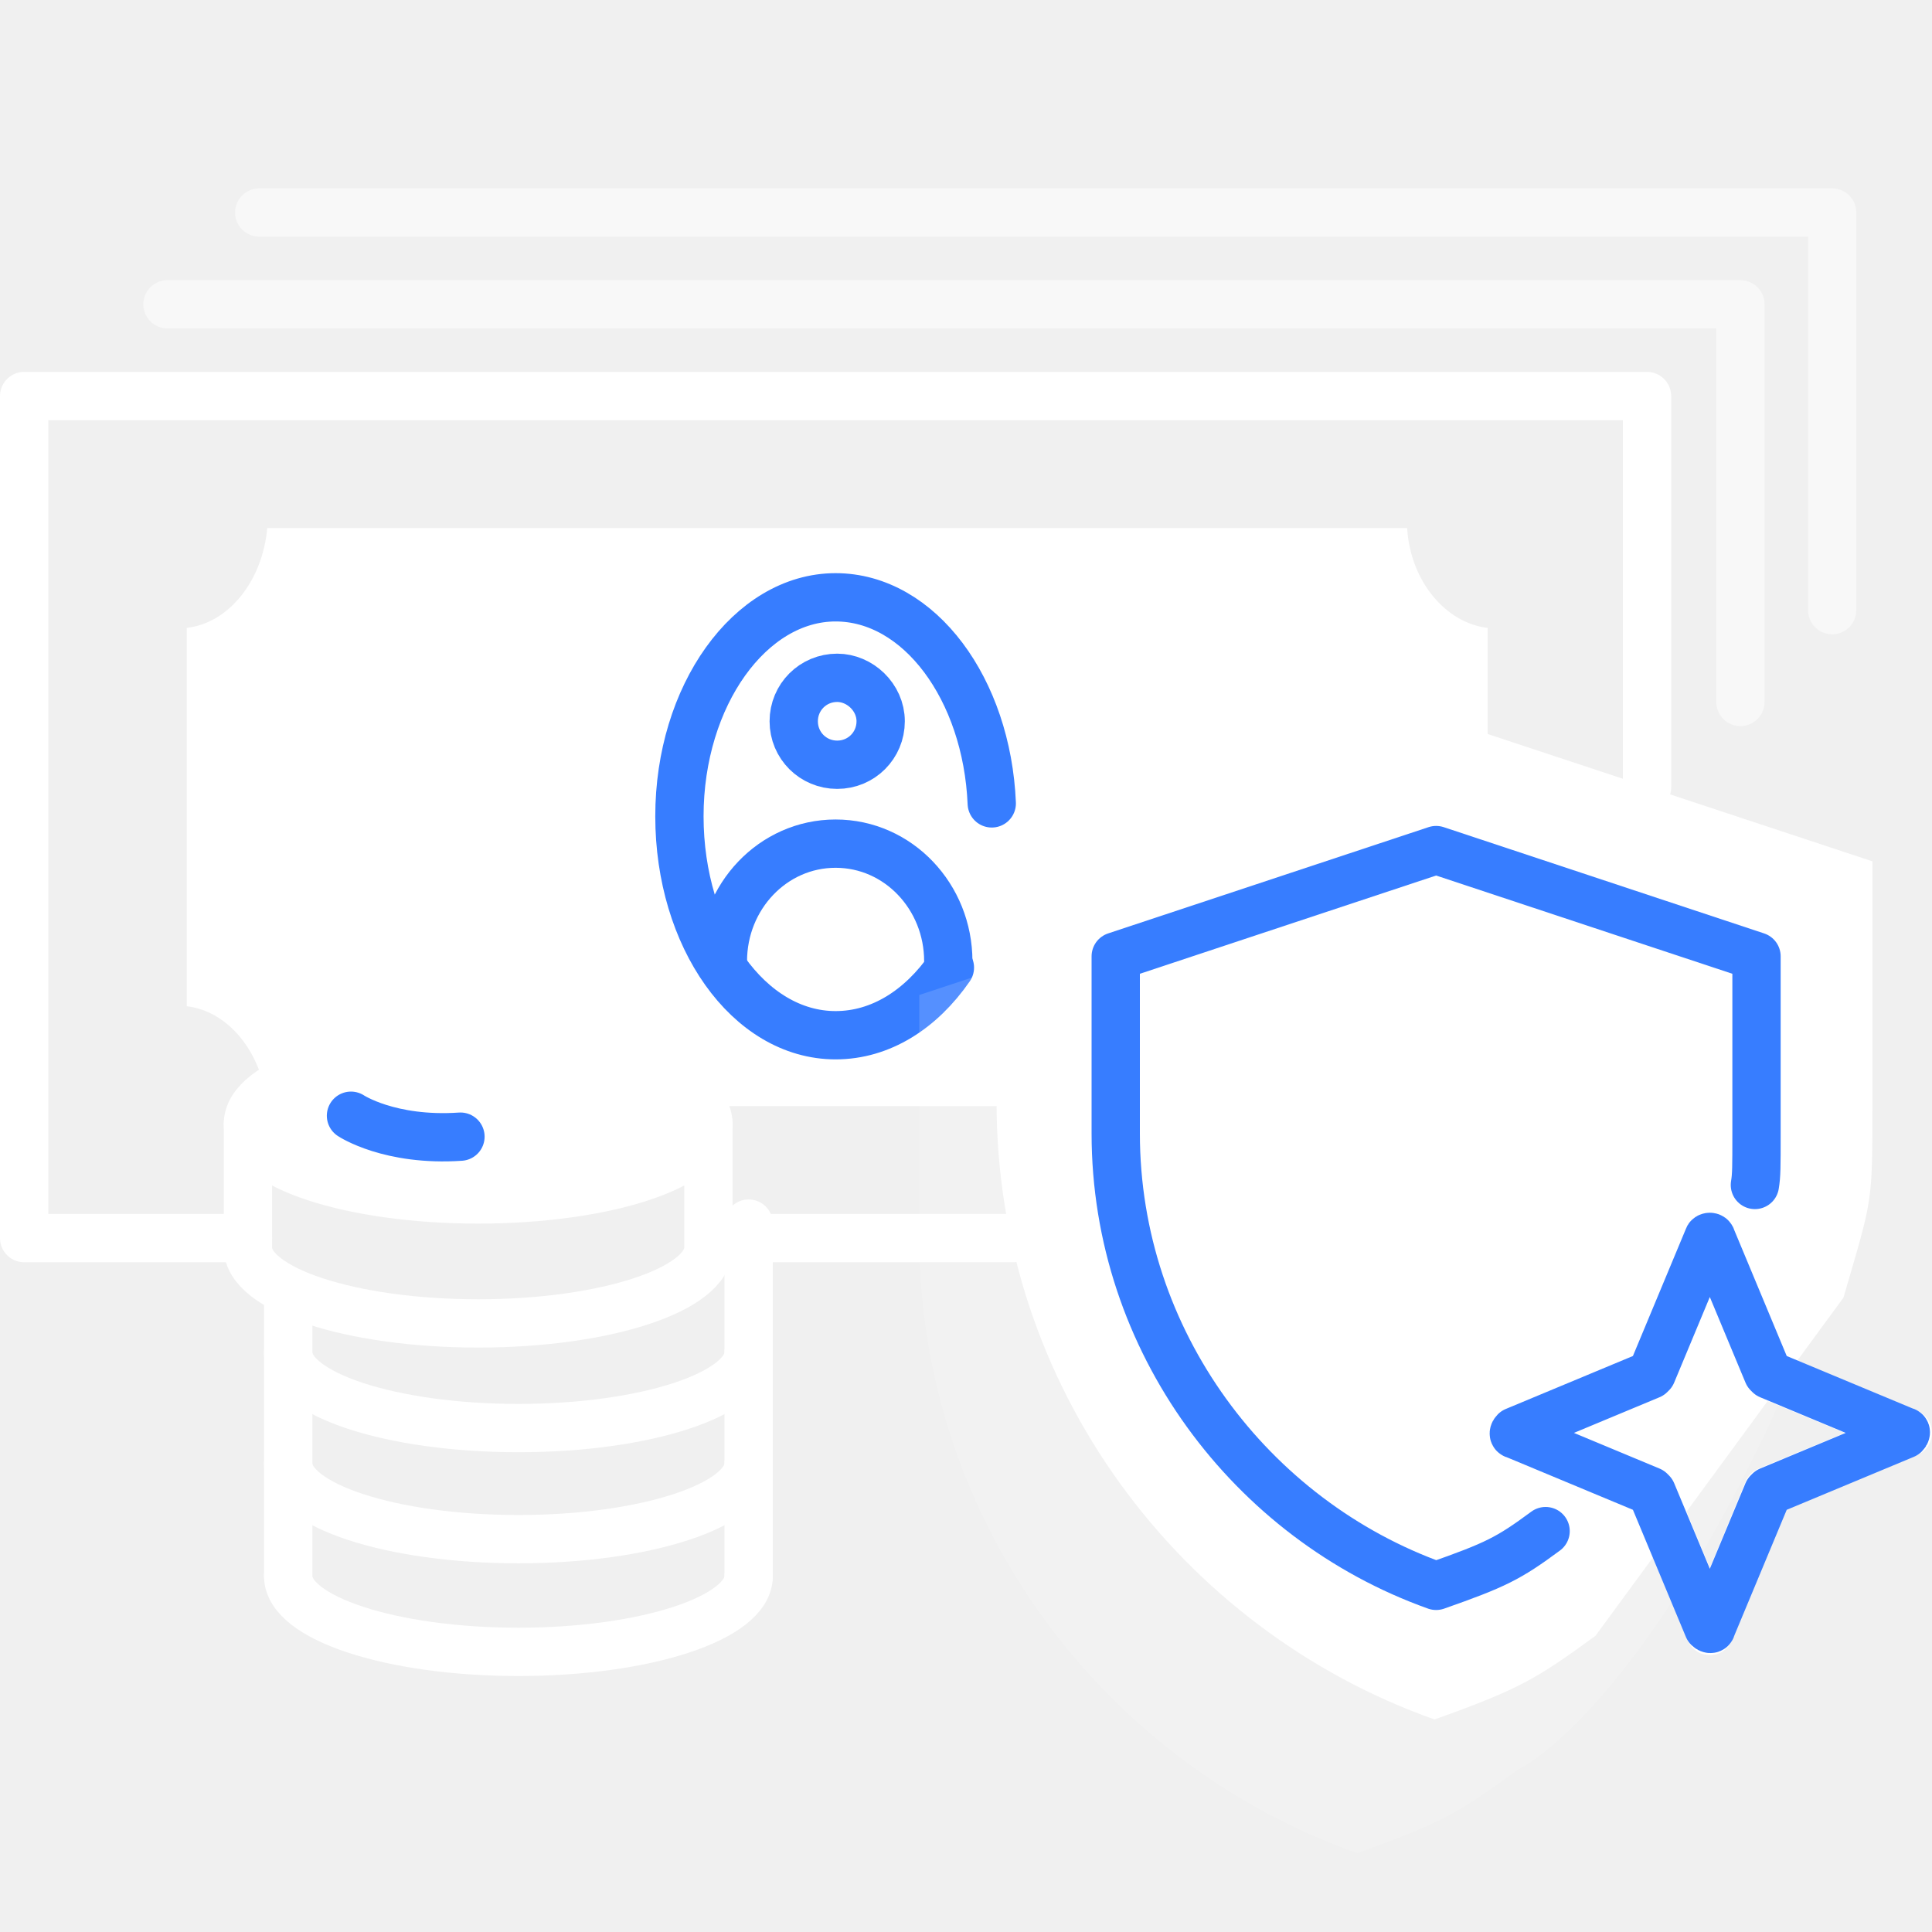
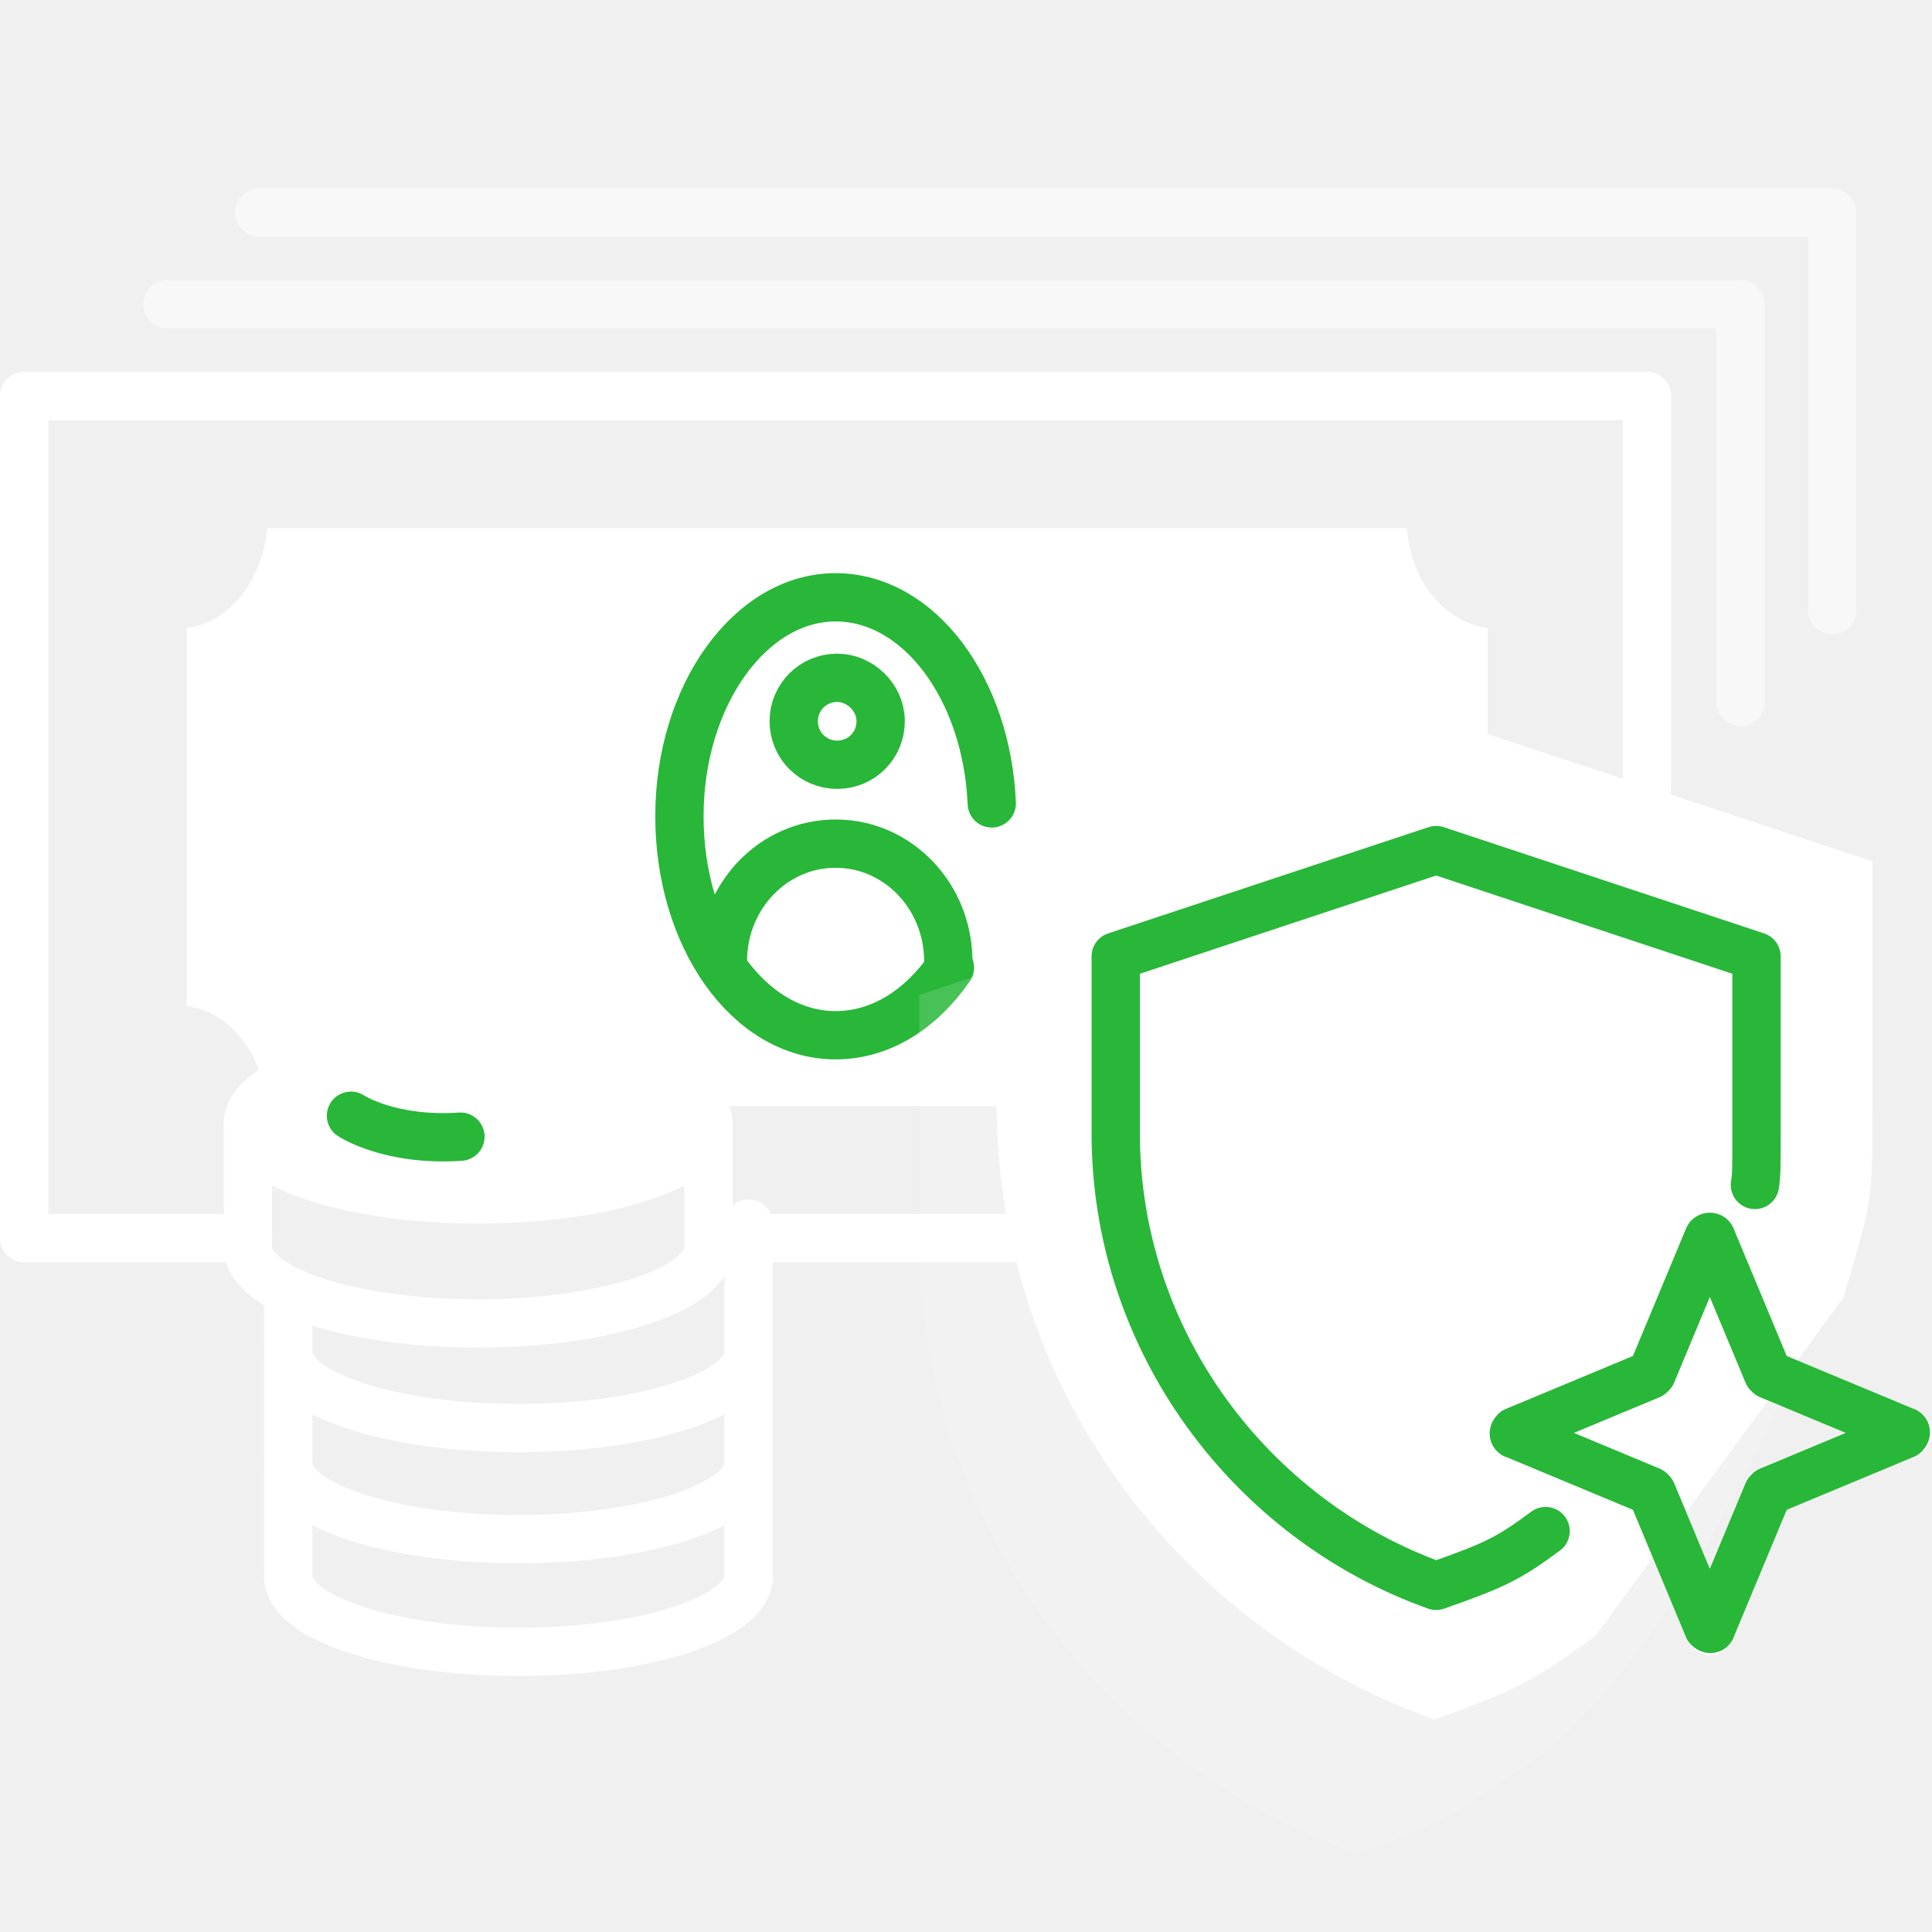
<svg xmlns="http://www.w3.org/2000/svg" x="0px" y="0px" viewBox="0 0 120 120" style="enable-background:new 0 0 120 120;" xml:space="preserve">
  <style type="text/css">
	.icon-white-22-0{fill:#FFFFFF;}
- 	.icon-white-22-1{fill:none;stroke:#377DFF;}
+ 	.icon-white-22-1{fill:none;stroke:#28b738;}
	.icon-white-22-2{fill:none;stroke:#FFFFFF;}
	.icon-white-22-3{fill:#FFFFFF;stroke:#FFFFFF;}
</style>
  <path class="icon-white-22-0 fill-white" d="M51.9,32.8H16.6c-0.3,3.3-2.4,5.9-5,6.2v23.5c2.6,0.3,4.7,2.9,5,6.2h70.8c0.3-3.3,2.4-5.9,5-6.2V39  c-2.6-0.3-4.8-2.9-5-6.2H51.9" />
  <path class="icon-white-22-1 fill-none stroke-primary" stroke-width="3" stroke-linecap="round" stroke-linejoin="round" stroke-miterlimit="10" d="M54.7,44.8c0,1.5-1.2,2.7-2.7,2.7s-2.7-1.2-2.7-2.7s1.2-2.7,2.7-2.7C53.4,42.1,54.7,43.3,54.7,44.8z" />
  <path class="icon-white-22-1 fill-none stroke-primary" stroke-width="3" stroke-linecap="round" stroke-linejoin="round" stroke-miterlimit="10" d="M58.9,59.7c0-4-3.1-7.3-7-7.3s-7,3.3-7,7.3" />
  <path class="icon-white-22-1 fill-none stroke-primary" stroke-width="3" stroke-linecap="round" stroke-linejoin="round" stroke-miterlimit="10" d="M59,60.1c-1.8,2.6-4.3,4.2-7.1,4.2c-5.4,0-9.7-6.1-9.7-13.6s4.4-13.6,9.7-13.6c5.2,0,9.4,5.7,9.7,12.8" />
  <path class="icon-white-22-2 fill-none stroke-white" stroke-width="3" stroke-linecap="round" stroke-linejoin="round" stroke-miterlimit="10" d="M46.5,97.9c0,2.6-6.4,4.7-14.3,4.7s-14.3-2.1-14.3-4.7" />
  <path class="icon-white-22-2 fill-none stroke-white" stroke-width="3" stroke-linecap="round" stroke-linejoin="round" stroke-miterlimit="10" d="M46.5,90.9c0,2.6-6.4,4.7-14.3,4.7s-14.3-2.1-14.3-4.7" />
  <path class="icon-white-22-2 fill-none stroke-white" stroke-width="3" stroke-linecap="round" stroke-linejoin="round" stroke-miterlimit="10" d="M46.5,84c0,2.6-6.4,4.7-14.3,4.7S17.9,86.6,17.9,84" />
  <path class="icon-white-22-3 fill-white stroke-white" stroke-width="3" stroke-linecap="round" stroke-linejoin="round" stroke-miterlimit="10" d="M43.1,74.1" />
  <line class="icon-white-22-2 fill-none stroke-white" stroke-width="3" stroke-linecap="round" stroke-linejoin="round" stroke-miterlimit="10" x1="46.5" y1="97.9" x2="46.5" y2="76" />
  <line class="icon-white-22-2 fill-none stroke-white" stroke-width="3" stroke-linecap="round" stroke-linejoin="round" stroke-miterlimit="10" x1="17.9" y1="97.9" x2="17.9" y2="80.2" />
  <path class="icon-white-22-3 fill-white stroke-white" stroke-width="3" stroke-linecap="round" stroke-linejoin="round" stroke-miterlimit="10" d="M44,69.8c0,2.6-6.4,4.7-14.3,4.7s-14.3-2.1-14.3-4.7s6.4-4.7,14.3-4.7C37.6,65.1,44,67.2,44,69.8z" />
  <path class="icon-white-22-2 fill-none stroke-white" stroke-width="3" stroke-linecap="round" stroke-linejoin="round" stroke-miterlimit="10" d="M44,69.8v7.7c0,2.6-6.4,4.7-14.3,4.7s-14.3-2.1-14.3-4.7v-7.7" />
  <path class="icon-white-22-1 fill-none stroke-primary" stroke-width="3" stroke-linecap="round" stroke-linejoin="round" stroke-miterlimit="10" d="M21.8,69.3c0,0,2.4,1.6,6.8,1.3" />
  <polyline class="icon-white-22-2 fill-none stroke-white" stroke-width="3" stroke-linecap="round" stroke-linejoin="round" stroke-miterlimit="10" points="102.3,48.9 102.3,24.6 1.5,24.6 1.5,76.9 15.4,76.9 " />
  <line class="icon-white-22-2 fill-none stroke-white" stroke-width="3" stroke-linecap="round" stroke-linejoin="round" stroke-miterlimit="10" x1="46.6" y1="76.9" x2="62.9" y2="76.9" />
  <path class="icon-white-22-0 fill-white" opacity=".15" d="M109.7,88.9c2.7-5.8,1.8-5.7,1.8-12.1v-15l-27.2-9l-27.2,9v15c0,17.6,11.4,32.7,27.2,38.3  c5.3-1.9,6.3-2.5,10-5.2C94.4,109.9,101.3,106.5,109.7,88.9z" />
  <path class="icon-white-22-0 fill-white" d="M114.5,80.6c1.8-6.2,1.8-5.7,1.8-12.1v-15l-27.2-9l-27.2,9v15c0,17.6,11.4,32.7,27.2,38.3  c5.3-1.9,6.3-2.5,10-5.2" />
  <path class="icon-white-22-3 fill-white stroke-white" stroke-width="3" stroke-linecap="round" stroke-linejoin="round" stroke-miterlimit="10" d="M98.6,95.7" />
  <path class="icon-white-22-1 fill-none stroke-primary" stroke-width="3" stroke-linecap="round" stroke-linejoin="round" stroke-miterlimit="10" d="M109,73.6c0.1-0.6,0.1-1.1,0.1-3.2v-11l-19.9-6.6l-19.9,6.6v11c0,12.9,8.4,24,19.9,28.1  c3.7-1.3,4.5-1.7,6.8-3.4" />
  <polygon class="icon-white-22-2 fill-none stroke-white" stroke-width="3" stroke-linecap="round" stroke-linejoin="round" stroke-miterlimit="10" points="106.2,76.7 109.8,85.4 118.5,89 109.8,92.6 106.2,101.3 102.6,92.6 93.9,89 102.6,85.4 " />
  <polyline class="icon-white-22-2 fill-none stroke-white" opacity=".5" stroke-width="3" stroke-linecap="round" stroke-linejoin="round" stroke-miterlimit="10" points="16.1,13.2 113.8,13.2 113.8,37.9 " />
  <polyline class="icon-white-22-2 fill-none stroke-white" opacity=".5" stroke-width="3" stroke-linecap="round" stroke-linejoin="round" stroke-miterlimit="10" points="10.4,18.9 108.1,18.9 108.1,43.6 " />
  <path class="icon-white-22-1 fill-none stroke-primary" stroke-width="3" stroke-linecap="round" stroke-linejoin="round" stroke-miterlimit="10" d="M106.3,76.9l3.5,8.4c0,0,0,0,0.1,0.1l8.4,3.5c0.1,0,0.1,0.1,0,0.2l-8.4,3.5c0,0,0,0-0.1,0.1l-3.5,8.4  c0,0.1-0.1,0.1-0.2,0l-3.5-8.4c0,0,0,0-0.1-0.1l-8.4-3.5c-0.1,0-0.1-0.1,0-0.2l8.4-3.5c0,0,0,0,0.1-0.1l3.5-8.4  C106.1,76.8,106.3,76.8,106.3,76.9z" />
</svg>
